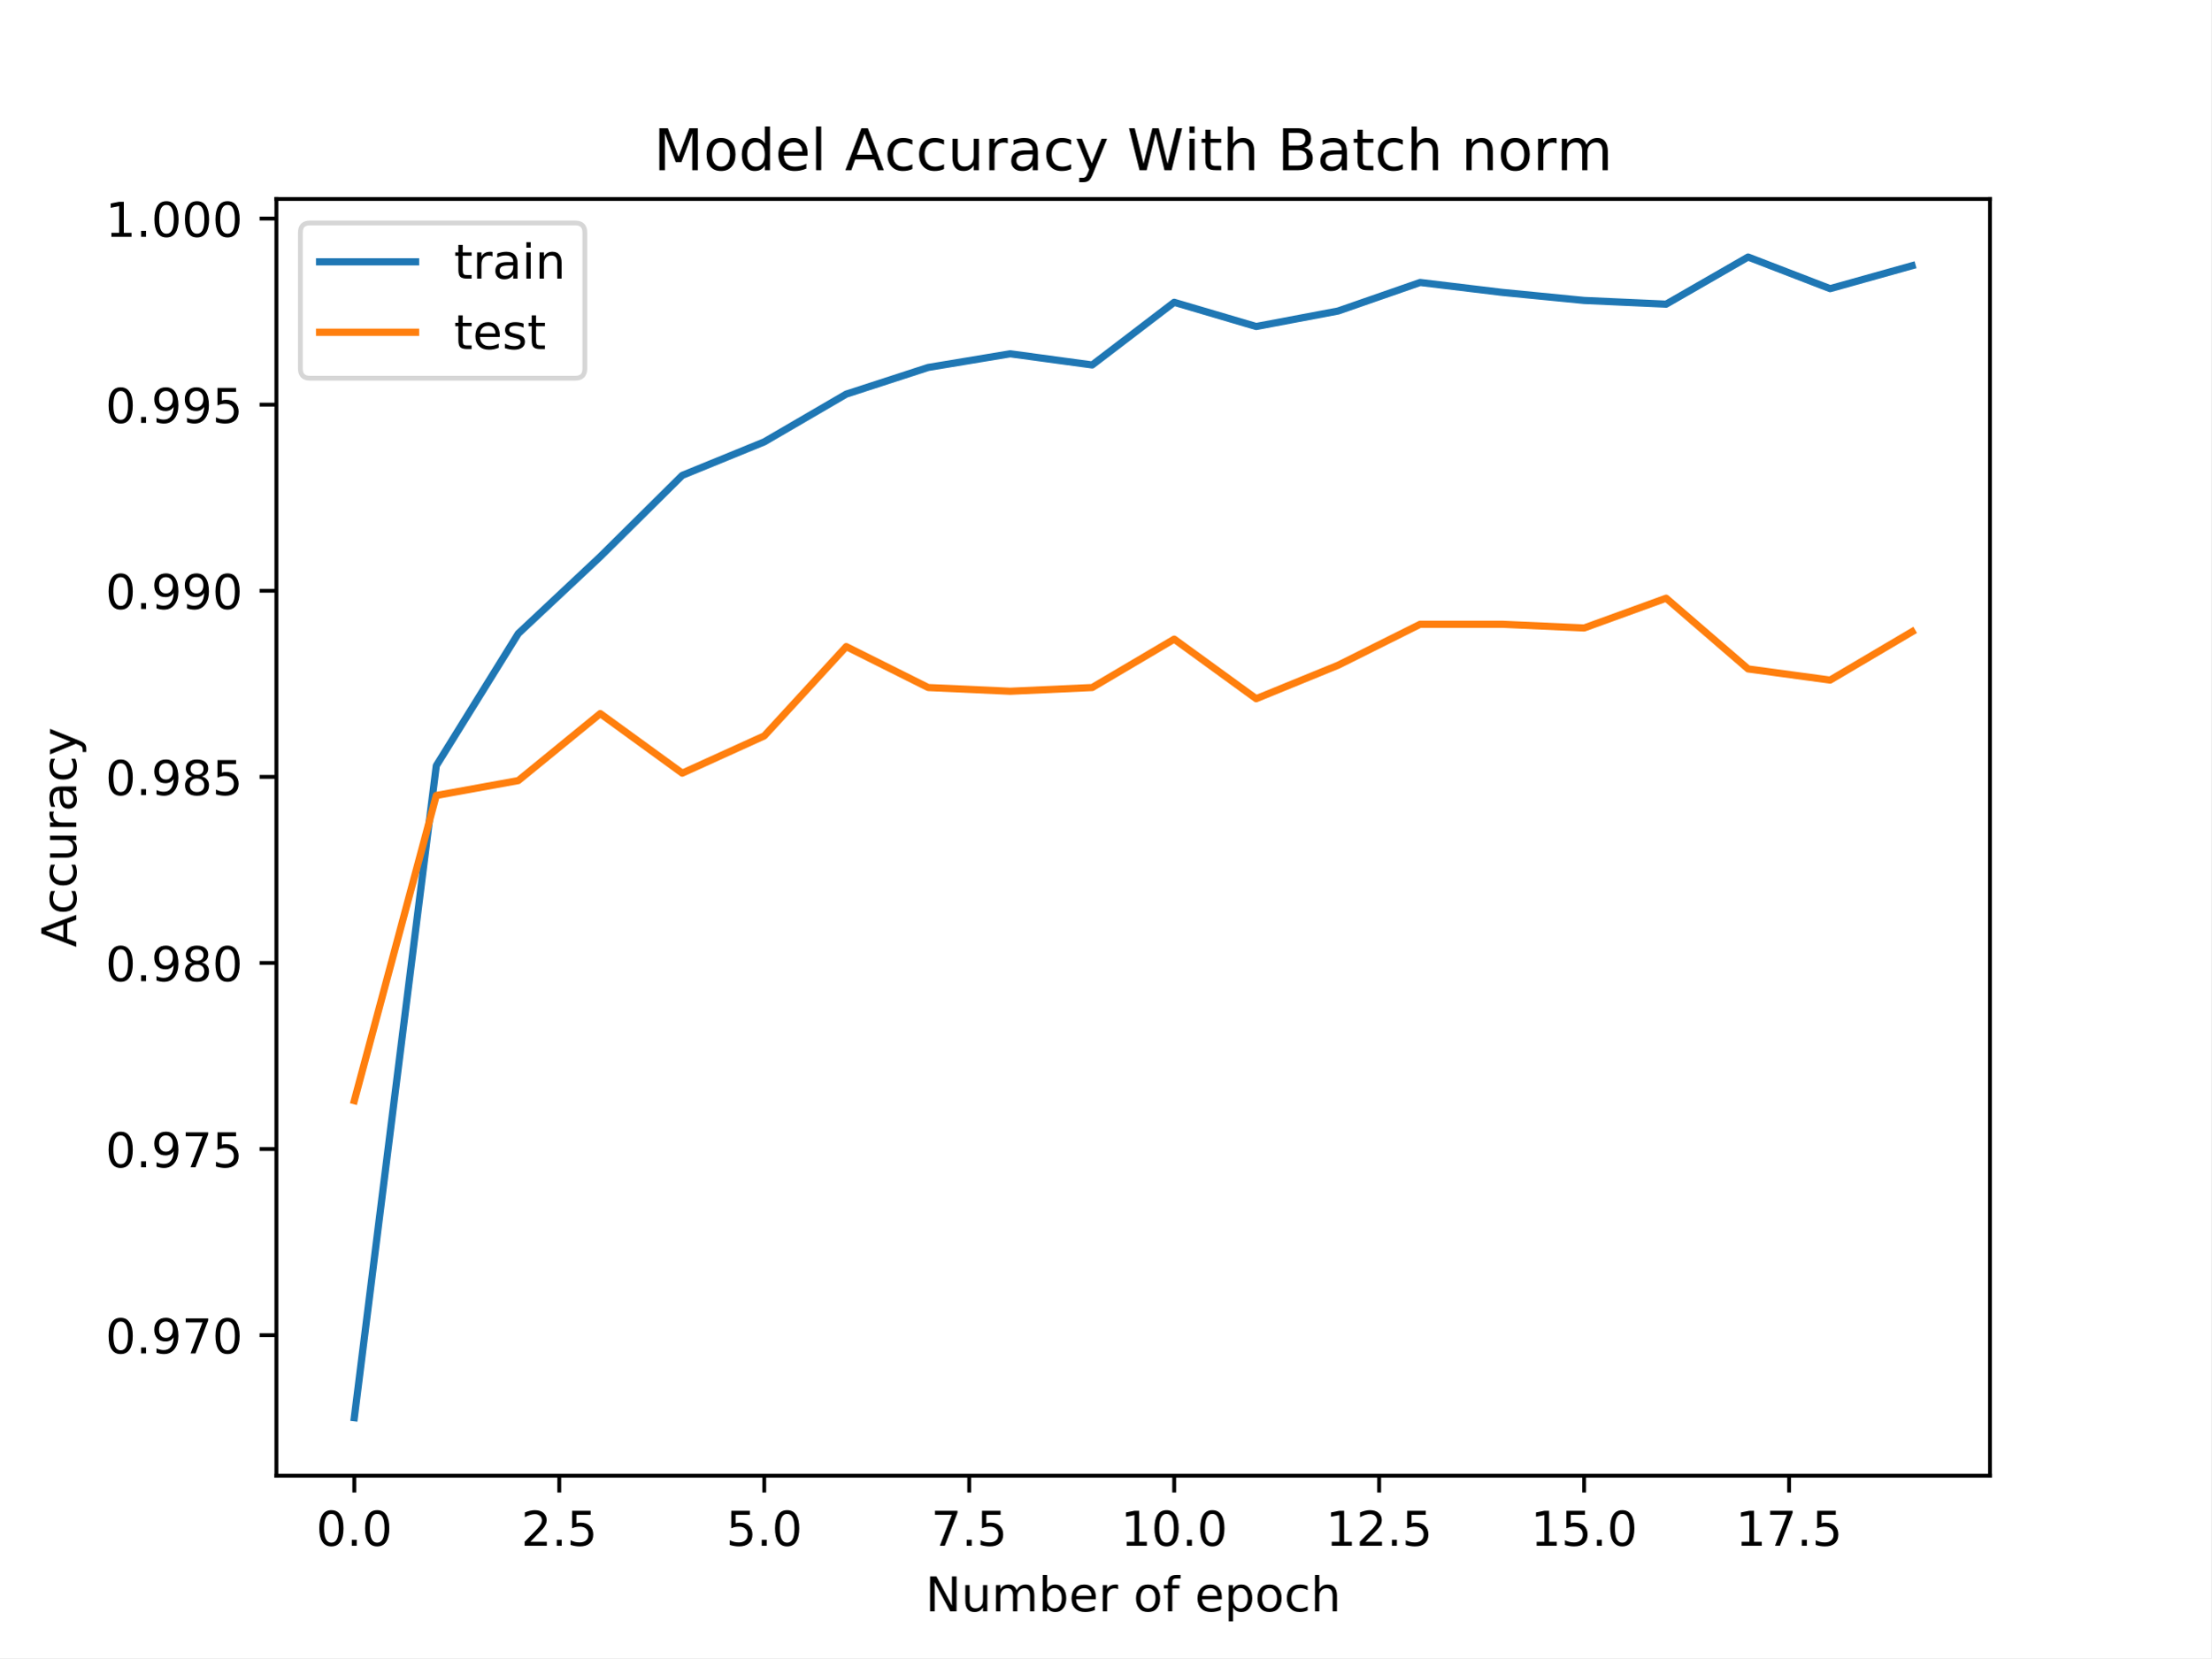
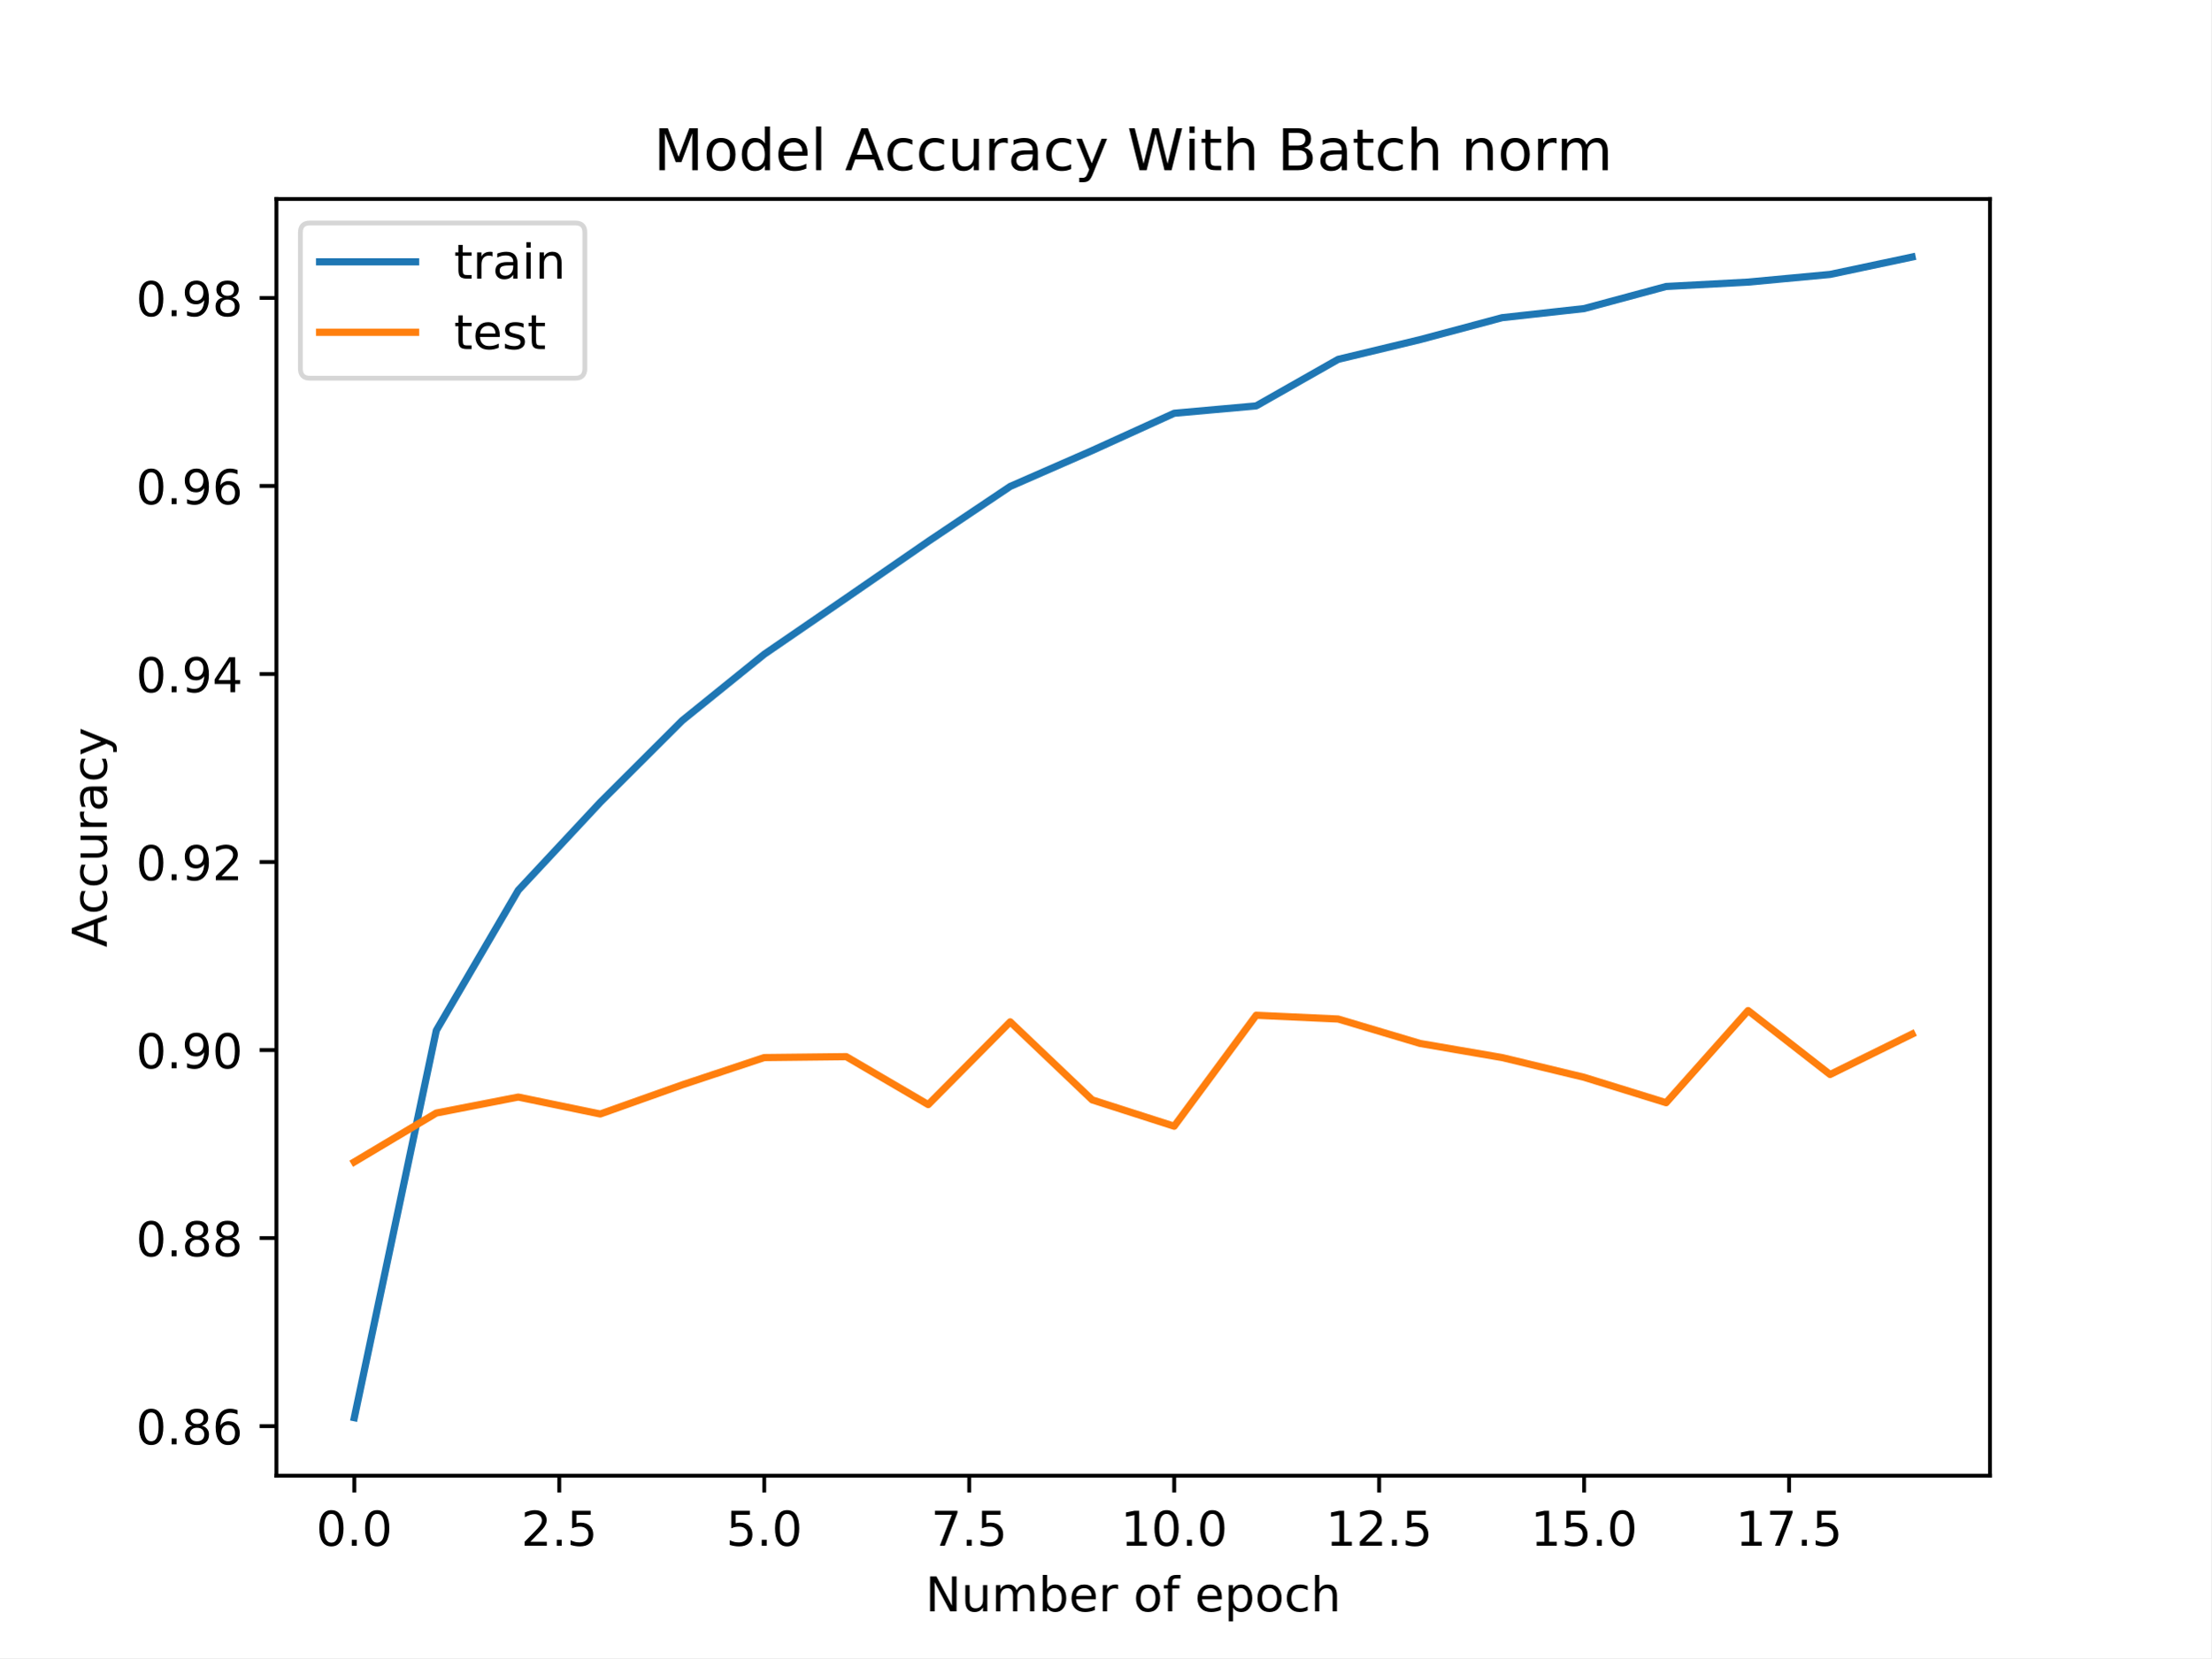
<svg xmlns="http://www.w3.org/2000/svg" xmlns:xlink="http://www.w3.org/1999/xlink" height="345.6pt" version="1.1" viewBox="0 0 460.8 345.6" width="460.8pt">
  <defs>
    <style type="text/css">
*{stroke-linecap:butt;stroke-linejoin:round;}
  </style>
  </defs>
  <g id="figure_1">
    <g id="patch_1">
      <path d="M 0 345.6  L 460.8 345.6  L 460.8 0  L 0 0  z " style="fill:#ffffff;" />
    </g>
    <g id="axes_1">
      <g id="patch_2">
        <path d="M 57.6 307.584  L 414.72 307.584  L 414.72 41.472  L 57.6 41.472  z " style="fill:#ffffff;" />
      </g>
      <g id="matplotlib.axis_1">
        <g id="xtick_1">
          <g id="line2d_1">
            <defs>
-               <path d="M 0 0  L 0 3.5  " id="ma1ae648d87" style="stroke:#000000;stroke-width:0.8;" />
-             </defs>
-             <g>
-               <use style="stroke:#000000;stroke-width:0.8;" x="73.833" xlink:href="#ma1ae648d87" y="307.584" />
+               <path d="M 0 0  L 0 3.5  " id="m41429af931" style="stroke:#000000;stroke-width:0.8;" />
+             </defs>
+             <g>
+               <use style="stroke:#000000;stroke-width:0.8;" x="73.833" xlink:href="#m41429af931" y="307.584" />
            </g>
          </g>
          <g id="text_1">
            <defs>
              <path d="M 31.781 66.406  Q 24.172 66.406 20.328 58.906  Q 16.5 51.422 16.5 36.375  Q 16.5 21.391 20.328 13.891  Q 24.172 6.391 31.781 6.391  Q 39.453 6.391 43.281 13.891  Q 47.125 21.391 47.125 36.375  Q 47.125 51.422 43.281 58.906  Q 39.453 66.406 31.781 66.406  z M 31.781 74.219  Q 44.047 74.219 50.516 64.516  Q 56.984 54.828 56.984 36.375  Q 56.984 17.969 50.516 8.266  Q 44.047 -1.422 31.781 -1.422  Q 19.531 -1.422 13.062 8.266  Q 6.594 17.969 6.594 36.375  Q 6.594 54.828 13.062 64.516  Q 19.531 74.219 31.781 74.219  z " id="DejaVuSans-48" />
              <path d="M 10.688 12.406  L 21 12.406  L 21 0  L 10.688 0  z " id="DejaVuSans-46" />
            </defs>
            <g transform="translate(65.88116 322.1824)scale(0.1 -0.1)">
              <use xlink:href="#DejaVuSans-48" />
              <use x="63.623" xlink:href="#DejaVuSans-46" />
              <use x="95.41" xlink:href="#DejaVuSans-48" />
            </g>
          </g>
        </g>
        <g id="xtick_2">
          <g id="line2d_2">
            <g>
-               <use style="stroke:#000000;stroke-width:0.8;" x="116.55" xlink:href="#ma1ae648d87" y="307.584" />
+               <use style="stroke:#000000;stroke-width:0.8;" x="116.55" xlink:href="#m41429af931" y="307.584" />
            </g>
          </g>
          <g id="text_2">
            <defs>
              <path d="M 19.188 8.297  L 53.609 8.297  L 53.609 0  L 7.328 0  L 7.328 8.297  Q 12.938 14.109 22.625 23.891  Q 32.328 33.688 34.812 36.531  Q 39.547 41.844 41.422 45.531  Q 43.312 49.219 43.312 52.781  Q 43.312 58.594 39.234 62.25  Q 35.156 65.922 28.609 65.922  Q 23.969 65.922 18.812 64.312  Q 13.672 62.703 7.812 59.422  L 7.812 69.391  Q 13.766 71.781 18.938 73  Q 24.125 74.219 28.422 74.219  Q 39.75 74.219 46.484 68.547  Q 53.219 62.891 53.219 53.422  Q 53.219 48.922 51.531 44.891  Q 49.859 40.875 45.406 35.406  Q 44.188 33.984 37.641 27.219  Q 31.109 20.453 19.188 8.297  z " id="DejaVuSans-50" />
              <path d="M 10.797 72.906  L 49.516 72.906  L 49.516 64.594  L 19.828 64.594  L 19.828 46.734  Q 21.969 47.469 24.109 47.828  Q 26.266 48.188 28.422 48.188  Q 40.625 48.188 47.75 41.5  Q 54.891 34.812 54.891 23.391  Q 54.891 11.625 47.562 5.094  Q 40.234 -1.422 26.906 -1.422  Q 22.312 -1.422 17.547 -0.641  Q 12.797 0.141 7.719 1.703  L 7.719 11.625  Q 12.109 9.234 16.797 8.062  Q 21.484 6.891 26.703 6.891  Q 35.156 6.891 40.078 11.328  Q 45.016 15.766 45.016 23.391  Q 45.016 31 40.078 35.438  Q 35.156 39.891 26.703 39.891  Q 22.75 39.891 18.812 39.016  Q 14.891 38.141 10.797 36.281  z " id="DejaVuSans-53" />
            </defs>
            <g transform="translate(108.5989 322.1824)scale(0.1 -0.1)">
              <use xlink:href="#DejaVuSans-50" />
              <use x="63.623" xlink:href="#DejaVuSans-46" />
              <use x="95.41" xlink:href="#DejaVuSans-53" />
            </g>
          </g>
        </g>
        <g id="xtick_3">
          <g id="line2d_3">
            <g>
-               <use style="stroke:#000000;stroke-width:0.8;" x="159.268" xlink:href="#ma1ae648d87" y="307.584" />
+               <use style="stroke:#000000;stroke-width:0.8;" x="159.268" xlink:href="#m41429af931" y="307.584" />
            </g>
          </g>
          <g id="text_3">
            <g transform="translate(151.3166 322.1824)scale(0.1 -0.1)">
              <use xlink:href="#DejaVuSans-53" />
              <use x="63.623" xlink:href="#DejaVuSans-46" />
              <use x="95.41" xlink:href="#DejaVuSans-48" />
            </g>
          </g>
        </g>
        <g id="xtick_4">
          <g id="line2d_4">
            <g>
-               <use style="stroke:#000000;stroke-width:0.8;" x="201.986" xlink:href="#ma1ae648d87" y="307.584" />
+               <use style="stroke:#000000;stroke-width:0.8;" x="201.986" xlink:href="#m41429af931" y="307.584" />
            </g>
          </g>
          <g id="text_4">
            <defs>
              <path d="M 8.203 72.906  L 55.078 72.906  L 55.078 68.703  L 28.609 0  L 18.312 0  L 43.219 64.594  L 8.203 64.594  z " id="DejaVuSans-55" />
            </defs>
            <g transform="translate(194.0343 322.1824)scale(0.1 -0.1)">
              <use xlink:href="#DejaVuSans-55" />
              <use x="63.623" xlink:href="#DejaVuSans-46" />
              <use x="95.41" xlink:href="#DejaVuSans-53" />
            </g>
          </g>
        </g>
        <g id="xtick_5">
          <g id="line2d_5">
            <g>
-               <use style="stroke:#000000;stroke-width:0.8;" x="244.704" xlink:href="#ma1ae648d87" y="307.584" />
+               <use style="stroke:#000000;stroke-width:0.8;" x="244.704" xlink:href="#m41429af931" y="307.584" />
            </g>
          </g>
          <g id="text_5">
            <defs>
              <path d="M 12.406 8.297  L 28.516 8.297  L 28.516 63.922  L 10.984 60.406  L 10.984 69.391  L 28.422 72.906  L 38.281 72.906  L 38.281 8.297  L 54.391 8.297  L 54.391 0  L 12.406 0  z " id="DejaVuSans-49" />
            </defs>
            <g transform="translate(233.5707 322.1824)scale(0.1 -0.1)">
              <use xlink:href="#DejaVuSans-49" />
              <use x="63.623" xlink:href="#DejaVuSans-48" />
              <use x="127.246" xlink:href="#DejaVuSans-46" />
              <use x="159.033" xlink:href="#DejaVuSans-48" />
            </g>
          </g>
        </g>
        <g id="xtick_6">
          <g id="line2d_6">
            <g>
-               <use style="stroke:#000000;stroke-width:0.8;" x="287.421" xlink:href="#ma1ae648d87" y="307.584" />
+               <use style="stroke:#000000;stroke-width:0.8;" x="287.421" xlink:href="#m41429af931" y="307.584" />
            </g>
          </g>
          <g id="text_6">
            <g transform="translate(276.2884 322.1824)scale(0.1 -0.1)">
              <use xlink:href="#DejaVuSans-49" />
              <use x="63.623" xlink:href="#DejaVuSans-50" />
              <use x="127.246" xlink:href="#DejaVuSans-46" />
              <use x="159.033" xlink:href="#DejaVuSans-53" />
            </g>
          </g>
        </g>
        <g id="xtick_7">
          <g id="line2d_7">
            <g>
-               <use style="stroke:#000000;stroke-width:0.8;" x="330.139" xlink:href="#ma1ae648d87" y="307.584" />
+               <use style="stroke:#000000;stroke-width:0.8;" x="330.139" xlink:href="#m41429af931" y="307.584" />
            </g>
          </g>
          <g id="text_7">
            <g transform="translate(319.0061 322.1824)scale(0.1 -0.1)">
              <use xlink:href="#DejaVuSans-49" />
              <use x="63.623" xlink:href="#DejaVuSans-53" />
              <use x="127.246" xlink:href="#DejaVuSans-46" />
              <use x="159.033" xlink:href="#DejaVuSans-48" />
            </g>
          </g>
        </g>
        <g id="xtick_8">
          <g id="line2d_8">
            <g>
-               <use style="stroke:#000000;stroke-width:0.8;" x="372.857" xlink:href="#ma1ae648d87" y="307.584" />
+               <use style="stroke:#000000;stroke-width:0.8;" x="372.857" xlink:href="#m41429af931" y="307.584" />
            </g>
          </g>
          <g id="text_8">
            <g transform="translate(361.7238 322.1824)scale(0.1 -0.1)">
              <use xlink:href="#DejaVuSans-49" />
              <use x="63.623" xlink:href="#DejaVuSans-55" />
              <use x="127.246" xlink:href="#DejaVuSans-46" />
              <use x="159.033" xlink:href="#DejaVuSans-53" />
            </g>
          </g>
        </g>
        <g id="text_9">
          <defs>
            <path d="M 9.812 72.906  L 23.094 72.906  L 55.422 11.922  L 55.422 72.906  L 64.984 72.906  L 64.984 0  L 51.703 0  L 19.391 60.984  L 19.391 0  L 9.812 0  z " id="DejaVuSans-78" />
            <path d="M 8.5 21.578  L 8.5 54.688  L 17.484 54.688  L 17.484 21.922  Q 17.484 14.156 20.5 10.266  Q 23.531 6.391 29.594 6.391  Q 36.859 6.391 41.078 11.031  Q 45.312 15.672 45.312 23.688  L 45.312 54.688  L 54.297 54.688  L 54.297 0  L 45.312 0  L 45.312 8.406  Q 42.047 3.422 37.719 1  Q 33.406 -1.422 27.688 -1.422  Q 18.266 -1.422 13.375 4.438  Q 8.5 10.297 8.5 21.578  z M 31.109 56  z " id="DejaVuSans-117" />
            <path d="M 52 44.188  Q 55.375 50.25 60.062 53.125  Q 64.75 56 71.094 56  Q 79.641 56 84.281 50.016  Q 88.922 44.047 88.922 33.016  L 88.922 0  L 79.891 0  L 79.891 32.719  Q 79.891 40.578 77.094 44.375  Q 74.312 48.188 68.609 48.188  Q 61.625 48.188 57.562 43.547  Q 53.516 38.922 53.516 30.906  L 53.516 0  L 44.484 0  L 44.484 32.719  Q 44.484 40.625 41.703 44.406  Q 38.922 48.188 33.109 48.188  Q 26.219 48.188 22.156 43.531  Q 18.109 38.875 18.109 30.906  L 18.109 0  L 9.078 0  L 9.078 54.688  L 18.109 54.688  L 18.109 46.188  Q 21.188 51.219 25.484 53.609  Q 29.781 56 35.688 56  Q 41.656 56 45.828 52.969  Q 50 49.953 52 44.188  z " id="DejaVuSans-109" />
            <path d="M 48.688 27.297  Q 48.688 37.203 44.609 42.844  Q 40.531 48.484 33.406 48.484  Q 26.266 48.484 22.188 42.844  Q 18.109 37.203 18.109 27.297  Q 18.109 17.391 22.188 11.75  Q 26.266 6.109 33.406 6.109  Q 40.531 6.109 44.609 11.75  Q 48.688 17.391 48.688 27.297  z M 18.109 46.391  Q 20.953 51.266 25.266 53.625  Q 29.594 56 35.594 56  Q 45.562 56 51.781 48.094  Q 58.016 40.188 58.016 27.297  Q 58.016 14.406 51.781 6.484  Q 45.562 -1.422 35.594 -1.422  Q 29.594 -1.422 25.266 0.953  Q 20.953 3.328 18.109 8.203  L 18.109 0  L 9.078 0  L 9.078 75.984  L 18.109 75.984  z " id="DejaVuSans-98" />
            <path d="M 56.203 29.594  L 56.203 25.203  L 14.891 25.203  Q 15.484 15.922 20.484 11.062  Q 25.484 6.203 34.422 6.203  Q 39.594 6.203 44.453 7.469  Q 49.312 8.734 54.109 11.281  L 54.109 2.781  Q 49.266 0.734 44.188 -0.344  Q 39.109 -1.422 33.891 -1.422  Q 20.797 -1.422 13.156 6.188  Q 5.516 13.812 5.516 26.812  Q 5.516 40.234 12.766 48.109  Q 20.016 56 32.328 56  Q 43.359 56 49.781 48.891  Q 56.203 41.797 56.203 29.594  z M 47.219 32.234  Q 47.125 39.594 43.094 43.984  Q 39.062 48.391 32.422 48.391  Q 24.906 48.391 20.391 44.141  Q 15.875 39.891 15.188 32.172  z " id="DejaVuSans-101" />
            <path d="M 41.109 46.297  Q 39.594 47.172 37.812 47.578  Q 36.031 48 33.891 48  Q 26.266 48 22.188 43.047  Q 18.109 38.094 18.109 28.812  L 18.109 0  L 9.078 0  L 9.078 54.688  L 18.109 54.688  L 18.109 46.188  Q 20.953 51.172 25.484 53.578  Q 30.031 56 36.531 56  Q 37.453 56 38.578 55.875  Q 39.703 55.766 41.062 55.516  z " id="DejaVuSans-114" />
            <path id="DejaVuSans-32" />
            <path d="M 30.609 48.391  Q 23.391 48.391 19.188 42.75  Q 14.984 37.109 14.984 27.297  Q 14.984 17.484 19.156 11.844  Q 23.344 6.203 30.609 6.203  Q 37.797 6.203 41.984 11.859  Q 46.188 17.531 46.188 27.297  Q 46.188 37.016 41.984 42.703  Q 37.797 48.391 30.609 48.391  z M 30.609 56  Q 42.328 56 49.016 48.375  Q 55.719 40.766 55.719 27.297  Q 55.719 13.875 49.016 6.219  Q 42.328 -1.422 30.609 -1.422  Q 18.844 -1.422 12.172 6.219  Q 5.516 13.875 5.516 27.297  Q 5.516 40.766 12.172 48.375  Q 18.844 56 30.609 56  z " id="DejaVuSans-111" />
            <path d="M 37.109 75.984  L 37.109 68.5  L 28.516 68.5  Q 23.688 68.5 21.797 66.547  Q 19.922 64.594 19.922 59.516  L 19.922 54.688  L 34.719 54.688  L 34.719 47.703  L 19.922 47.703  L 19.922 0  L 10.891 0  L 10.891 47.703  L 2.297 47.703  L 2.297 54.688  L 10.891 54.688  L 10.891 58.5  Q 10.891 67.625 15.141 71.797  Q 19.391 75.984 28.609 75.984  z " id="DejaVuSans-102" />
            <path d="M 18.109 8.203  L 18.109 -20.797  L 9.078 -20.797  L 9.078 54.688  L 18.109 54.688  L 18.109 46.391  Q 20.953 51.266 25.266 53.625  Q 29.594 56 35.594 56  Q 45.562 56 51.781 48.094  Q 58.016 40.188 58.016 27.297  Q 58.016 14.406 51.781 6.484  Q 45.562 -1.422 35.594 -1.422  Q 29.594 -1.422 25.266 0.953  Q 20.953 3.328 18.109 8.203  z M 48.688 27.297  Q 48.688 37.203 44.609 42.844  Q 40.531 48.484 33.406 48.484  Q 26.266 48.484 22.188 42.844  Q 18.109 37.203 18.109 27.297  Q 18.109 17.391 22.188 11.75  Q 26.266 6.109 33.406 6.109  Q 40.531 6.109 44.609 11.75  Q 48.688 17.391 48.688 27.297  z " id="DejaVuSans-112" />
            <path d="M 48.781 52.594  L 48.781 44.188  Q 44.969 46.297 41.141 47.344  Q 37.312 48.391 33.406 48.391  Q 24.656 48.391 19.812 42.844  Q 14.984 37.312 14.984 27.297  Q 14.984 17.281 19.812 11.734  Q 24.656 6.203 33.406 6.203  Q 37.312 6.203 41.141 7.25  Q 44.969 8.297 48.781 10.406  L 48.781 2.094  Q 45.016 0.344 40.984 -0.531  Q 36.969 -1.422 32.422 -1.422  Q 20.062 -1.422 12.781 6.344  Q 5.516 14.109 5.516 27.297  Q 5.516 40.672 12.859 48.328  Q 20.219 56 33.016 56  Q 37.156 56 41.109 55.141  Q 45.062 54.297 48.781 52.594  z " id="DejaVuSans-99" />
            <path d="M 54.891 33.016  L 54.891 0  L 45.906 0  L 45.906 32.719  Q 45.906 40.484 42.875 44.328  Q 39.844 48.188 33.797 48.188  Q 26.516 48.188 22.312 43.547  Q 18.109 38.922 18.109 30.906  L 18.109 0  L 9.078 0  L 9.078 75.984  L 18.109 75.984  L 18.109 46.188  Q 21.344 51.125 25.703 53.562  Q 30.078 56 35.797 56  Q 45.219 56 50.047 50.172  Q 54.891 44.344 54.891 33.016  z " id="DejaVuSans-104" />
          </defs>
          <g transform="translate(192.8483 335.8606)scale(0.1 -0.1)">
            <use xlink:href="#DejaVuSans-78" />
            <use x="74.805" xlink:href="#DejaVuSans-117" />
            <use x="138.184" xlink:href="#DejaVuSans-109" />
            <use x="235.596" xlink:href="#DejaVuSans-98" />
            <use x="299.072" xlink:href="#DejaVuSans-101" />
            <use x="360.596" xlink:href="#DejaVuSans-114" />
            <use x="401.709" xlink:href="#DejaVuSans-32" />
            <use x="433.496" xlink:href="#DejaVuSans-111" />
            <use x="494.678" xlink:href="#DejaVuSans-102" />
            <use x="529.883" xlink:href="#DejaVuSans-32" />
            <use x="561.67" xlink:href="#DejaVuSans-101" />
            <use x="623.193" xlink:href="#DejaVuSans-112" />
            <use x="686.67" xlink:href="#DejaVuSans-111" />
            <use x="747.852" xlink:href="#DejaVuSans-99" />
            <use x="802.832" xlink:href="#DejaVuSans-104" />
          </g>
        </g>
      </g>
      <g id="matplotlib.axis_2">
        <g id="ytick_1">
          <g id="line2d_9">
            <defs>
-               <path d="M 0 0  L -3.5 0  " id="me7809c6797" style="stroke:#000000;stroke-width:0.8;" />
-             </defs>
-             <g>
-               <use style="stroke:#000000;stroke-width:0.8;" x="57.6" xlink:href="#me7809c6797" y="278.291" />
+               <path d="M 0 0  L -3.5 0  " id="m504a8d3dae" style="stroke:#000000;stroke-width:0.8;" />
+             </defs>
+             <g>
+               <use style="stroke:#000000;stroke-width:0.8;" x="57.6" xlink:href="#m504a8d3dae" y="297.252" />
            </g>
          </g>
          <g id="text_10">
            <defs>
-               <path d="M 10.984 1.516  L 10.984 10.5  Q 14.703 8.734 18.5 7.812  Q 22.312 6.891 25.984 6.891  Q 35.75 6.891 40.891 13.453  Q 46.047 20.016 46.781 33.406  Q 43.953 29.203 39.594 26.953  Q 35.25 24.703 29.984 24.703  Q 19.047 24.703 12.672 31.312  Q 6.297 37.938 6.297 49.422  Q 6.297 60.641 12.938 67.422  Q 19.578 74.219 30.609 74.219  Q 43.266 74.219 49.922 64.516  Q 56.594 54.828 56.594 36.375  Q 56.594 19.141 48.406 8.859  Q 40.234 -1.422 26.422 -1.422  Q 22.703 -1.422 18.891 -0.688  Q 15.094 0.047 10.984 1.516  z M 30.609 32.422  Q 37.25 32.422 41.125 36.953  Q 45.016 41.5 45.016 49.422  Q 45.016 57.281 41.125 61.844  Q 37.25 66.406 30.609 66.406  Q 23.969 66.406 20.094 61.844  Q 16.219 57.281 16.219 49.422  Q 16.219 41.5 20.094 36.953  Q 23.969 32.422 30.609 32.422  z " id="DejaVuSans-57" />
-             </defs>
-             <g transform="translate(21.97188 282.0903)scale(0.1 -0.1)">
-               <use xlink:href="#DejaVuSans-48" />
-               <use x="63.623" xlink:href="#DejaVuSans-46" />
-               <use x="95.41" xlink:href="#DejaVuSans-57" />
-               <use x="159.033" xlink:href="#DejaVuSans-55" />
-               <use x="222.656" xlink:href="#DejaVuSans-48" />
+               <path d="M 31.781 34.625  Q 24.75 34.625 20.719 30.859  Q 16.703 27.094 16.703 20.516  Q 16.703 13.922 20.719 10.156  Q 24.75 6.391 31.781 6.391  Q 38.812 6.391 42.859 10.172  Q 46.922 13.969 46.922 20.516  Q 46.922 27.094 42.891 30.859  Q 38.875 34.625 31.781 34.625  z M 21.922 38.812  Q 15.578 40.375 12.031 44.719  Q 8.5 49.078 8.5 55.328  Q 8.5 64.062 14.719 69.141  Q 20.953 74.219 31.781 74.219  Q 42.672 74.219 48.875 69.141  Q 55.078 64.062 55.078 55.328  Q 55.078 49.078 51.531 44.719  Q 48 40.375 41.703 38.812  Q 48.828 37.156 52.797 32.312  Q 56.781 27.484 56.781 20.516  Q 56.781 9.906 50.312 4.234  Q 43.844 -1.422 31.781 -1.422  Q 19.734 -1.422 13.25 4.234  Q 6.781 9.906 6.781 20.516  Q 6.781 27.484 10.781 32.312  Q 14.797 37.156 21.922 38.812  z M 18.312 54.391  Q 18.312 48.734 21.844 45.562  Q 25.391 42.391 31.781 42.391  Q 38.141 42.391 41.719 45.562  Q 45.312 48.734 45.312 54.391  Q 45.312 60.062 41.719 63.234  Q 38.141 66.406 31.781 66.406  Q 25.391 66.406 21.844 63.234  Q 18.312 60.062 18.312 54.391  z " id="DejaVuSans-56" />
+               <path d="M 33.016 40.375  Q 26.375 40.375 22.484 35.828  Q 18.609 31.297 18.609 23.391  Q 18.609 15.531 22.484 10.953  Q 26.375 6.391 33.016 6.391  Q 39.656 6.391 43.531 10.953  Q 47.406 15.531 47.406 23.391  Q 47.406 31.297 43.531 35.828  Q 39.656 40.375 33.016 40.375  z M 52.594 71.297  L 52.594 62.312  Q 48.875 64.062 45.094 64.984  Q 41.312 65.922 37.594 65.922  Q 27.828 65.922 22.672 59.328  Q 17.531 52.734 16.797 39.406  Q 19.672 43.656 24.016 45.922  Q 28.375 48.188 33.594 48.188  Q 44.578 48.188 50.953 41.516  Q 57.328 34.859 57.328 23.391  Q 57.328 12.156 50.688 5.359  Q 44.047 -1.422 33.016 -1.422  Q 20.359 -1.422 13.672 8.266  Q 6.984 17.969 6.984 36.375  Q 6.984 53.656 15.188 63.938  Q 23.391 74.219 37.203 74.219  Q 40.922 74.219 44.703 73.484  Q 48.484 72.75 52.594 71.297  z " id="DejaVuSans-54" />
+             </defs>
+             <g transform="translate(28.33438 301.0509)scale(0.1 -0.1)">
+               <use xlink:href="#DejaVuSans-48" />
+               <use x="63.623" xlink:href="#DejaVuSans-46" />
+               <use x="95.41" xlink:href="#DejaVuSans-56" />
+               <use x="159.033" xlink:href="#DejaVuSans-54" />
            </g>
          </g>
        </g>
        <g id="ytick_2">
          <g id="line2d_10">
            <g>
-               <use style="stroke:#000000;stroke-width:0.8;" x="57.6" xlink:href="#me7809c6797" y="239.501" />
+               <use style="stroke:#000000;stroke-width:0.8;" x="57.6" xlink:href="#m504a8d3dae" y="258.058" />
            </g>
          </g>
          <g id="text_11">
-             <g transform="translate(21.97188 243.3004)scale(0.1 -0.1)">
-               <use xlink:href="#DejaVuSans-48" />
-               <use x="63.623" xlink:href="#DejaVuSans-46" />
-               <use x="95.41" xlink:href="#DejaVuSans-57" />
-               <use x="159.033" xlink:href="#DejaVuSans-55" />
-               <use x="222.656" xlink:href="#DejaVuSans-53" />
+             <g transform="translate(28.33438 261.8577)scale(0.1 -0.1)">
+               <use xlink:href="#DejaVuSans-48" />
+               <use x="63.623" xlink:href="#DejaVuSans-46" />
+               <use x="95.41" xlink:href="#DejaVuSans-56" />
+               <use x="159.033" xlink:href="#DejaVuSans-56" />
            </g>
          </g>
        </g>
        <g id="ytick_3">
          <g id="line2d_11">
            <g>
-               <use style="stroke:#000000;stroke-width:0.8;" x="57.6" xlink:href="#me7809c6797" y="200.711" />
+               <use style="stroke:#000000;stroke-width:0.8;" x="57.6" xlink:href="#m504a8d3dae" y="218.865" />
            </g>
          </g>
          <g id="text_12">
            <defs>
-               <path d="M 31.781 34.625  Q 24.75 34.625 20.719 30.859  Q 16.703 27.094 16.703 20.516  Q 16.703 13.922 20.719 10.156  Q 24.75 6.391 31.781 6.391  Q 38.812 6.391 42.859 10.172  Q 46.922 13.969 46.922 20.516  Q 46.922 27.094 42.891 30.859  Q 38.875 34.625 31.781 34.625  z M 21.922 38.812  Q 15.578 40.375 12.031 44.719  Q 8.5 49.078 8.5 55.328  Q 8.5 64.062 14.719 69.141  Q 20.953 74.219 31.781 74.219  Q 42.672 74.219 48.875 69.141  Q 55.078 64.062 55.078 55.328  Q 55.078 49.078 51.531 44.719  Q 48 40.375 41.703 38.812  Q 48.828 37.156 52.797 32.312  Q 56.781 27.484 56.781 20.516  Q 56.781 9.906 50.312 4.234  Q 43.844 -1.422 31.781 -1.422  Q 19.734 -1.422 13.25 4.234  Q 6.781 9.906 6.781 20.516  Q 6.781 27.484 10.781 32.312  Q 14.797 37.156 21.922 38.812  z M 18.312 54.391  Q 18.312 48.734 21.844 45.562  Q 25.391 42.391 31.781 42.391  Q 38.141 42.391 41.719 45.562  Q 45.312 48.734 45.312 54.391  Q 45.312 60.062 41.719 63.234  Q 38.141 66.406 31.781 66.406  Q 25.391 66.406 21.844 63.234  Q 18.312 60.062 18.312 54.391  z " id="DejaVuSans-56" />
-             </defs>
-             <g transform="translate(21.97188 204.5104)scale(0.1 -0.1)">
+               <path d="M 10.984 1.516  L 10.984 10.5  Q 14.703 8.734 18.5 7.812  Q 22.312 6.891 25.984 6.891  Q 35.75 6.891 40.891 13.453  Q 46.047 20.016 46.781 33.406  Q 43.953 29.203 39.594 26.953  Q 35.25 24.703 29.984 24.703  Q 19.047 24.703 12.672 31.312  Q 6.297 37.938 6.297 49.422  Q 6.297 60.641 12.938 67.422  Q 19.578 74.219 30.609 74.219  Q 43.266 74.219 49.922 64.516  Q 56.594 54.828 56.594 36.375  Q 56.594 19.141 48.406 8.859  Q 40.234 -1.422 26.422 -1.422  Q 22.703 -1.422 18.891 -0.688  Q 15.094 0.047 10.984 1.516  z M 30.609 32.422  Q 37.25 32.422 41.125 36.953  Q 45.016 41.5 45.016 49.422  Q 45.016 57.281 41.125 61.844  Q 37.25 66.406 30.609 66.406  Q 23.969 66.406 20.094 61.844  Q 16.219 57.281 16.219 49.422  Q 16.219 41.5 20.094 36.953  Q 23.969 32.422 30.609 32.422  z " id="DejaVuSans-57" />
+             </defs>
+             <g transform="translate(28.33438 222.6645)scale(0.1 -0.1)">
+               <use xlink:href="#DejaVuSans-48" />
+               <use x="63.623" xlink:href="#DejaVuSans-46" />
+               <use x="95.41" xlink:href="#DejaVuSans-57" />
+               <use x="159.033" xlink:href="#DejaVuSans-48" />
+             </g>
+           </g>
+         </g>
+         <g id="ytick_4">
+           <g id="line2d_12">
+             <g>
+               <use style="stroke:#000000;stroke-width:0.8;" x="57.6" xlink:href="#m504a8d3dae" y="179.672" />
+             </g>
+           </g>
+           <g id="text_13">
+             <g transform="translate(28.33438 183.4713)scale(0.1 -0.1)">
+               <use xlink:href="#DejaVuSans-48" />
+               <use x="63.623" xlink:href="#DejaVuSans-46" />
+               <use x="95.41" xlink:href="#DejaVuSans-57" />
+               <use x="159.033" xlink:href="#DejaVuSans-50" />
+             </g>
+           </g>
+         </g>
+         <g id="ytick_5">
+           <g id="line2d_13">
+             <g>
+               <use style="stroke:#000000;stroke-width:0.8;" x="57.6" xlink:href="#m504a8d3dae" y="140.479" />
+             </g>
+           </g>
+           <g id="text_14">
+             <defs>
+               <path d="M 37.797 64.312  L 12.891 25.391  L 37.797 25.391  z M 35.203 72.906  L 47.609 72.906  L 47.609 25.391  L 58.016 25.391  L 58.016 17.188  L 47.609 17.188  L 47.609 0  L 37.797 0  L 37.797 17.188  L 4.891 17.188  L 4.891 26.703  z " id="DejaVuSans-52" />
+             </defs>
+             <g transform="translate(28.33438 144.2781)scale(0.1 -0.1)">
+               <use xlink:href="#DejaVuSans-48" />
+               <use x="63.623" xlink:href="#DejaVuSans-46" />
+               <use x="95.41" xlink:href="#DejaVuSans-57" />
+               <use x="159.033" xlink:href="#DejaVuSans-52" />
+             </g>
+           </g>
+         </g>
+         <g id="ytick_6">
+           <g id="line2d_14">
+             <g>
+               <use style="stroke:#000000;stroke-width:0.8;" x="57.6" xlink:href="#m504a8d3dae" y="101.286" />
+             </g>
+           </g>
+           <g id="text_15">
+             <g transform="translate(28.33438 105.0849)scale(0.1 -0.1)">
+               <use xlink:href="#DejaVuSans-48" />
+               <use x="63.623" xlink:href="#DejaVuSans-46" />
+               <use x="95.41" xlink:href="#DejaVuSans-57" />
+               <use x="159.033" xlink:href="#DejaVuSans-54" />
+             </g>
+           </g>
+         </g>
+         <g id="ytick_7">
+           <g id="line2d_15">
+             <g>
+               <use style="stroke:#000000;stroke-width:0.8;" x="57.6" xlink:href="#m504a8d3dae" y="62.093" />
+             </g>
+           </g>
+           <g id="text_16">
+             <g transform="translate(28.33438 65.89174)scale(0.1 -0.1)">
              <use xlink:href="#DejaVuSans-48" />
              <use x="63.623" xlink:href="#DejaVuSans-46" />
              <use x="95.41" xlink:href="#DejaVuSans-57" />
              <use x="159.033" xlink:href="#DejaVuSans-56" />
-               <use x="222.656" xlink:href="#DejaVuSans-48" />
-             </g>
-           </g>
-         </g>
-         <g id="ytick_4">
-           <g id="line2d_12">
-             <g>
-               <use style="stroke:#000000;stroke-width:0.8;" x="57.6" xlink:href="#me7809c6797" y="161.921" />
-             </g>
-           </g>
-           <g id="text_13">
-             <g transform="translate(21.97188 165.7205)scale(0.1 -0.1)">
-               <use xlink:href="#DejaVuSans-48" />
-               <use x="63.623" xlink:href="#DejaVuSans-46" />
-               <use x="95.41" xlink:href="#DejaVuSans-57" />
-               <use x="159.033" xlink:href="#DejaVuSans-56" />
-               <use x="222.656" xlink:href="#DejaVuSans-53" />
-             </g>
-           </g>
-         </g>
-         <g id="ytick_5">
-           <g id="line2d_13">
-             <g>
-               <use style="stroke:#000000;stroke-width:0.8;" x="57.6" xlink:href="#me7809c6797" y="123.131" />
-             </g>
-           </g>
-           <g id="text_14">
-             <g transform="translate(21.97188 126.9305)scale(0.1 -0.1)">
-               <use xlink:href="#DejaVuSans-48" />
-               <use x="63.623" xlink:href="#DejaVuSans-46" />
-               <use x="95.41" xlink:href="#DejaVuSans-57" />
-               <use x="159.033" xlink:href="#DejaVuSans-57" />
-               <use x="222.656" xlink:href="#DejaVuSans-48" />
-             </g>
-           </g>
-         </g>
-         <g id="ytick_6">
-           <g id="line2d_14">
-             <g>
-               <use style="stroke:#000000;stroke-width:0.8;" x="57.6" xlink:href="#me7809c6797" y="84.341" />
-             </g>
-           </g>
-           <g id="text_15">
-             <g transform="translate(21.97188 88.14058)scale(0.1 -0.1)">
-               <use xlink:href="#DejaVuSans-48" />
-               <use x="63.623" xlink:href="#DejaVuSans-46" />
-               <use x="95.41" xlink:href="#DejaVuSans-57" />
-               <use x="159.033" xlink:href="#DejaVuSans-57" />
-               <use x="222.656" xlink:href="#DejaVuSans-53" />
-             </g>
-           </g>
-         </g>
-         <g id="ytick_7">
-           <g id="line2d_15">
-             <g>
-               <use style="stroke:#000000;stroke-width:0.8;" x="57.6" xlink:href="#me7809c6797" y="45.551" />
-             </g>
-           </g>
-           <g id="text_16">
-             <g transform="translate(21.97188 49.35063)scale(0.1 -0.1)">
-               <use xlink:href="#DejaVuSans-49" />
-               <use x="63.623" xlink:href="#DejaVuSans-46" />
-               <use x="95.41" xlink:href="#DejaVuSans-48" />
-               <use x="159.033" xlink:href="#DejaVuSans-48" />
-               <use x="222.656" xlink:href="#DejaVuSans-48" />
            </g>
          </g>
        </g>
        <g id="text_17">
          <defs>
            <path d="M 34.188 63.188  L 20.797 26.906  L 47.609 26.906  z M 28.609 72.906  L 39.797 72.906  L 67.578 0  L 57.328 0  L 50.688 18.703  L 17.828 18.703  L 11.188 0  L 0.781 0  z " id="DejaVuSans-65" />
            <path d="M 34.281 27.484  Q 23.391 27.484 19.188 25  Q 14.984 22.516 14.984 16.5  Q 14.984 11.719 18.141 8.906  Q 21.297 6.109 26.703 6.109  Q 34.188 6.109 38.703 11.406  Q 43.219 16.703 43.219 25.484  L 43.219 27.484  z M 52.203 31.203  L 52.203 0  L 43.219 0  L 43.219 8.297  Q 40.141 3.328 35.547 0.953  Q 30.953 -1.422 24.312 -1.422  Q 15.922 -1.422 10.953 3.297  Q 6 8.016 6 15.922  Q 6 25.141 12.172 29.828  Q 18.359 34.516 30.609 34.516  L 43.219 34.516  L 43.219 35.406  Q 43.219 41.609 39.141 45  Q 35.062 48.391 27.688 48.391  Q 23 48.391 18.547 47.266  Q 14.109 46.141 10.016 43.891  L 10.016 52.203  Q 14.938 54.109 19.578 55.047  Q 24.219 56 28.609 56  Q 40.484 56 46.344 49.844  Q 52.203 43.703 52.203 31.203  z " id="DejaVuSans-97" />
            <path d="M 32.172 -5.078  Q 28.375 -14.844 24.75 -17.812  Q 21.141 -20.797 15.094 -20.797  L 7.906 -20.797  L 7.906 -13.281  L 13.188 -13.281  Q 16.891 -13.281 18.938 -11.516  Q 21 -9.766 23.484 -3.219  L 25.094 0.875  L 2.984 54.688  L 12.5 54.688  L 29.594 11.922  L 46.688 54.688  L 56.203 54.688  z " id="DejaVuSans-121" />
          </defs>
-           <g transform="translate(15.89219 197.4428)rotate(-90)scale(0.1 -0.1)">
+           <g transform="translate(22.25469 197.4428)rotate(-90)scale(0.1 -0.1)">
            <use xlink:href="#DejaVuSans-65" />
            <use x="68.393" xlink:href="#DejaVuSans-99" />
            <use x="123.373" xlink:href="#DejaVuSans-99" />
            <use x="178.354" xlink:href="#DejaVuSans-117" />
            <use x="241.732" xlink:href="#DejaVuSans-114" />
            <use x="282.846" xlink:href="#DejaVuSans-97" />
            <use x="344.125" xlink:href="#DejaVuSans-99" />
            <use x="399.105" xlink:href="#DejaVuSans-121" />
          </g>
        </g>
      </g>
      <g id="line2d_16">
-         <path clip-path="url(#p5590e01265)" d="M 73.833 295.488  L 90.92 159.594  L 108.007 132.053  L 125.094 116.02  L 142.181 99.082  L 159.268 92.099  L 176.355 82.143  L 193.442 76.583  L 210.529 73.739  L 227.616 76.066  L 244.704 63.007  L 261.791 68.05  L 278.878 64.817  L 295.965 58.869  L 313.052 60.938  L 330.139 62.619  L 347.226 63.395  L 364.313 53.568  L 381.4 60.162  L 398.487 55.378  " style="fill:none;stroke:#1f77b4;stroke-linecap:square;stroke-width:1.5;" />
+         <path clip-path="url(#p2f95fa0892)" d="M 73.833 295.488  L 90.92 214.783  L 108.007 185.551  L 125.094 167.228  L 142.181 150.179  L 159.268 136.364  L 176.355 124.638  L 193.442 112.848  L 210.529 101.384  L 227.616 93.904  L 244.704 86.131  L 261.791 84.596  L 278.878 74.896  L 295.965 70.78  L 313.052 66.208  L 330.139 64.313  L 347.226 59.708  L 364.313 58.794  L 381.4 57.193  L 398.487 53.568  " style="fill:none;stroke:#1f77b4;stroke-linecap:square;stroke-width:1.5;" />
      </g>
      <g id="line2d_17">
-         <path clip-path="url(#p5590e01265)" d="M 73.833 229.416  L 90.92 165.8  L 108.007 162.697  L 125.094 148.733  L 142.181 161.145  L 159.268 153.387  L 176.355 134.768  L 193.442 143.302  L 210.529 144.078  L 227.616 143.302  L 244.704 133.217  L 261.791 145.629  L 278.878 138.647  L 295.965 130.114  L 313.052 130.114  L 330.139 130.889  L 347.226 124.683  L 364.313 139.423  L 381.4 141.75  L 398.487 131.665  " style="fill:none;stroke:#ff7f0e;stroke-linecap:square;stroke-width:1.5;" />
+         <path clip-path="url(#p2f95fa0892)" d="M 73.833 242.185  L 90.92 231.995  L 108.007 228.664  L 125.094 232.191  L 142.181 226.116  L 159.268 220.433  L 176.355 220.237  L 193.442 230.231  L 210.529 212.986  L 227.616 229.251  L 244.704 234.739  L 261.791 211.615  L 278.878 212.398  L 295.965 217.494  L 313.052 220.433  L 330.139 224.548  L 347.226 229.839  L 364.313 210.635  L 381.4 223.96  L 398.487 215.534  " style="fill:none;stroke:#ff7f0e;stroke-linecap:square;stroke-width:1.5;" />
      </g>
      <g id="patch_3">
        <path d="M 57.6 307.584  L 57.6 41.472  " style="fill:none;stroke:#000000;stroke-linecap:square;stroke-linejoin:miter;stroke-width:0.8;" />
      </g>
      <g id="patch_4">
        <path d="M 414.72 307.584  L 414.72 41.472  " style="fill:none;stroke:#000000;stroke-linecap:square;stroke-linejoin:miter;stroke-width:0.8;" />
      </g>
      <g id="patch_5">
        <path d="M 57.6 307.584  L 414.72 307.584  " style="fill:none;stroke:#000000;stroke-linecap:square;stroke-linejoin:miter;stroke-width:0.8;" />
      </g>
      <g id="patch_6">
        <path d="M 57.6 41.472  L 414.72 41.472  " style="fill:none;stroke:#000000;stroke-linecap:square;stroke-linejoin:miter;stroke-width:0.8;" />
      </g>
      <g id="text_18">
        <defs>
          <path d="M 9.812 72.906  L 24.516 72.906  L 43.109 23.297  L 61.812 72.906  L 76.516 72.906  L 76.516 0  L 66.891 0  L 66.891 64.016  L 48.094 14.016  L 38.188 14.016  L 19.391 64.016  L 19.391 0  L 9.812 0  z " id="DejaVuSans-77" />
          <path d="M 45.406 46.391  L 45.406 75.984  L 54.391 75.984  L 54.391 0  L 45.406 0  L 45.406 8.203  Q 42.578 3.328 38.25 0.953  Q 33.938 -1.422 27.875 -1.422  Q 17.969 -1.422 11.734 6.484  Q 5.516 14.406 5.516 27.297  Q 5.516 40.188 11.734 48.094  Q 17.969 56 27.875 56  Q 33.938 56 38.25 53.625  Q 42.578 51.266 45.406 46.391  z M 14.797 27.297  Q 14.797 17.391 18.875 11.75  Q 22.953 6.109 30.078 6.109  Q 37.203 6.109 41.297 11.75  Q 45.406 17.391 45.406 27.297  Q 45.406 37.203 41.297 42.844  Q 37.203 48.484 30.078 48.484  Q 22.953 48.484 18.875 42.844  Q 14.797 37.203 14.797 27.297  z " id="DejaVuSans-100" />
          <path d="M 9.422 75.984  L 18.406 75.984  L 18.406 0  L 9.422 0  z " id="DejaVuSans-108" />
          <path d="M 3.328 72.906  L 13.281 72.906  L 28.609 11.281  L 43.891 72.906  L 54.984 72.906  L 70.312 11.281  L 85.594 72.906  L 95.609 72.906  L 77.297 0  L 64.891 0  L 49.516 63.281  L 33.984 0  L 21.578 0  z " id="DejaVuSans-87" />
          <path d="M 9.422 54.688  L 18.406 54.688  L 18.406 0  L 9.422 0  z M 9.422 75.984  L 18.406 75.984  L 18.406 64.594  L 9.422 64.594  z " id="DejaVuSans-105" />
          <path d="M 18.312 70.219  L 18.312 54.688  L 36.812 54.688  L 36.812 47.703  L 18.312 47.703  L 18.312 18.016  Q 18.312 11.328 20.141 9.422  Q 21.969 7.516 27.594 7.516  L 36.812 7.516  L 36.812 0  L 27.594 0  Q 17.188 0 13.234 3.875  Q 9.281 7.766 9.281 18.016  L 9.281 47.703  L 2.688 47.703  L 2.688 54.688  L 9.281 54.688  L 9.281 70.219  z " id="DejaVuSans-116" />
          <path d="M 19.672 34.812  L 19.672 8.109  L 35.5 8.109  Q 43.453 8.109 47.281 11.406  Q 51.125 14.703 51.125 21.484  Q 51.125 28.328 47.281 31.562  Q 43.453 34.812 35.5 34.812  z M 19.672 64.797  L 19.672 42.828  L 34.281 42.828  Q 41.5 42.828 45.031 45.531  Q 48.578 48.25 48.578 53.812  Q 48.578 59.328 45.031 62.062  Q 41.5 64.797 34.281 64.797  z M 9.812 72.906  L 35.016 72.906  Q 46.297 72.906 52.391 68.219  Q 58.5 63.531 58.5 54.891  Q 58.5 48.188 55.375 44.234  Q 52.25 40.281 46.188 39.312  Q 53.469 37.75 57.5 32.781  Q 61.531 27.828 61.531 20.406  Q 61.531 10.641 54.891 5.312  Q 48.25 0 35.984 0  L 9.812 0  z " id="DejaVuSans-66" />
          <path d="M 54.891 33.016  L 54.891 0  L 45.906 0  L 45.906 32.719  Q 45.906 40.484 42.875 44.328  Q 39.844 48.188 33.797 48.188  Q 26.516 48.188 22.312 43.547  Q 18.109 38.922 18.109 30.906  L 18.109 0  L 9.078 0  L 9.078 54.688  L 18.109 54.688  L 18.109 46.188  Q 21.344 51.125 25.703 53.562  Q 30.078 56 35.797 56  Q 45.219 56 50.047 50.172  Q 54.891 44.344 54.891 33.016  z " id="DejaVuSans-110" />
        </defs>
        <g transform="translate(136.2356 35.472)scale(0.12 -0.12)">
          <use xlink:href="#DejaVuSans-77" />
          <use x="86.279" xlink:href="#DejaVuSans-111" />
          <use x="147.461" xlink:href="#DejaVuSans-100" />
          <use x="210.938" xlink:href="#DejaVuSans-101" />
          <use x="272.461" xlink:href="#DejaVuSans-108" />
          <use x="300.244" xlink:href="#DejaVuSans-32" />
          <use x="332.031" xlink:href="#DejaVuSans-65" />
          <use x="400.424" xlink:href="#DejaVuSans-99" />
          <use x="455.404" xlink:href="#DejaVuSans-99" />
          <use x="510.385" xlink:href="#DejaVuSans-117" />
          <use x="573.764" xlink:href="#DejaVuSans-114" />
          <use x="614.877" xlink:href="#DejaVuSans-97" />
          <use x="676.156" xlink:href="#DejaVuSans-99" />
          <use x="731.137" xlink:href="#DejaVuSans-121" />
          <use x="790.316" xlink:href="#DejaVuSans-32" />
          <use x="822.104" xlink:href="#DejaVuSans-87" />
          <use x="920.949" xlink:href="#DejaVuSans-105" />
          <use x="948.732" xlink:href="#DejaVuSans-116" />
          <use x="987.941" xlink:href="#DejaVuSans-104" />
          <use x="1051.32" xlink:href="#DejaVuSans-32" />
          <use x="1083.107" xlink:href="#DejaVuSans-66" />
          <use x="1151.711" xlink:href="#DejaVuSans-97" />
          <use x="1212.99" xlink:href="#DejaVuSans-116" />
          <use x="1252.199" xlink:href="#DejaVuSans-99" />
          <use x="1307.18" xlink:href="#DejaVuSans-104" />
          <use x="1370.559" xlink:href="#DejaVuSans-32" />
          <use x="1402.346" xlink:href="#DejaVuSans-110" />
          <use x="1465.725" xlink:href="#DejaVuSans-111" />
          <use x="1526.906" xlink:href="#DejaVuSans-114" />
          <use x="1568.004" xlink:href="#DejaVuSans-109" />
        </g>
      </g>
      <g id="legend_1">
        <g id="patch_7">
          <path d="M 64.6 78.828  L 119.875 78.828  Q 121.875 78.828 121.875 76.828  L 121.875 48.472  Q 121.875 46.472 119.875 46.472  L 64.6 46.472  Q 62.6 46.472 62.6 48.472  L 62.6 76.828  Q 62.6 78.828 64.6 78.828  z " style="fill:#ffffff;opacity:0.8;stroke:#cccccc;stroke-linejoin:miter;" />
        </g>
        <g id="line2d_18">
          <path d="M 66.6 54.57  L 86.6 54.57  " style="fill:none;stroke:#1f77b4;stroke-linecap:square;stroke-width:1.5;" />
        </g>
        <g id="line2d_19" />
        <g id="text_19">
          <g transform="translate(94.6 58.07044)scale(0.1 -0.1)">
            <use xlink:href="#DejaVuSans-116" />
            <use x="39.209" xlink:href="#DejaVuSans-114" />
            <use x="80.322" xlink:href="#DejaVuSans-97" />
            <use x="141.602" xlink:href="#DejaVuSans-105" />
            <use x="169.385" xlink:href="#DejaVuSans-110" />
          </g>
        </g>
        <g id="line2d_20">
          <path d="M 66.6 69.249  L 86.6 69.249  " style="fill:none;stroke:#ff7f0e;stroke-linecap:square;stroke-width:1.5;" />
        </g>
        <g id="line2d_21" />
        <g id="text_20">
          <defs>
            <path d="M 44.281 53.078  L 44.281 44.578  Q 40.484 46.531 36.375 47.5  Q 32.281 48.484 27.875 48.484  Q 21.188 48.484 17.844 46.438  Q 14.5 44.391 14.5 40.281  Q 14.5 37.156 16.891 35.375  Q 19.281 33.594 26.516 31.984  L 29.594 31.297  Q 39.156 29.25 43.188 25.516  Q 47.219 21.781 47.219 15.094  Q 47.219 7.469 41.188 3.016  Q 35.156 -1.422 24.609 -1.422  Q 20.219 -1.422 15.453 -0.562  Q 10.688 0.297 5.422 2  L 5.422 11.281  Q 10.406 8.688 15.234 7.391  Q 20.062 6.109 24.812 6.109  Q 31.156 6.109 34.562 8.281  Q 37.984 10.453 37.984 14.406  Q 37.984 18.062 35.516 20.016  Q 33.062 21.969 24.703 23.781  L 21.578 24.516  Q 13.234 26.266 9.516 29.906  Q 5.812 33.547 5.812 39.891  Q 5.812 47.609 11.281 51.797  Q 16.75 56 26.812 56  Q 31.781 56 36.172 55.266  Q 40.578 54.547 44.281 53.078  z " id="DejaVuSans-115" />
          </defs>
          <g transform="translate(94.6 72.74856)scale(0.1 -0.1)">
            <use xlink:href="#DejaVuSans-116" />
            <use x="39.209" xlink:href="#DejaVuSans-101" />
            <use x="100.732" xlink:href="#DejaVuSans-115" />
            <use x="152.832" xlink:href="#DejaVuSans-116" />
          </g>
        </g>
      </g>
    </g>
  </g>
  <defs>
-     <clipPath id="p5590e01265">
+     <clipPath id="p2f95fa0892">
      <rect height="266.112" width="357.12" x="57.6" y="41.472" />
    </clipPath>
  </defs>
</svg>
